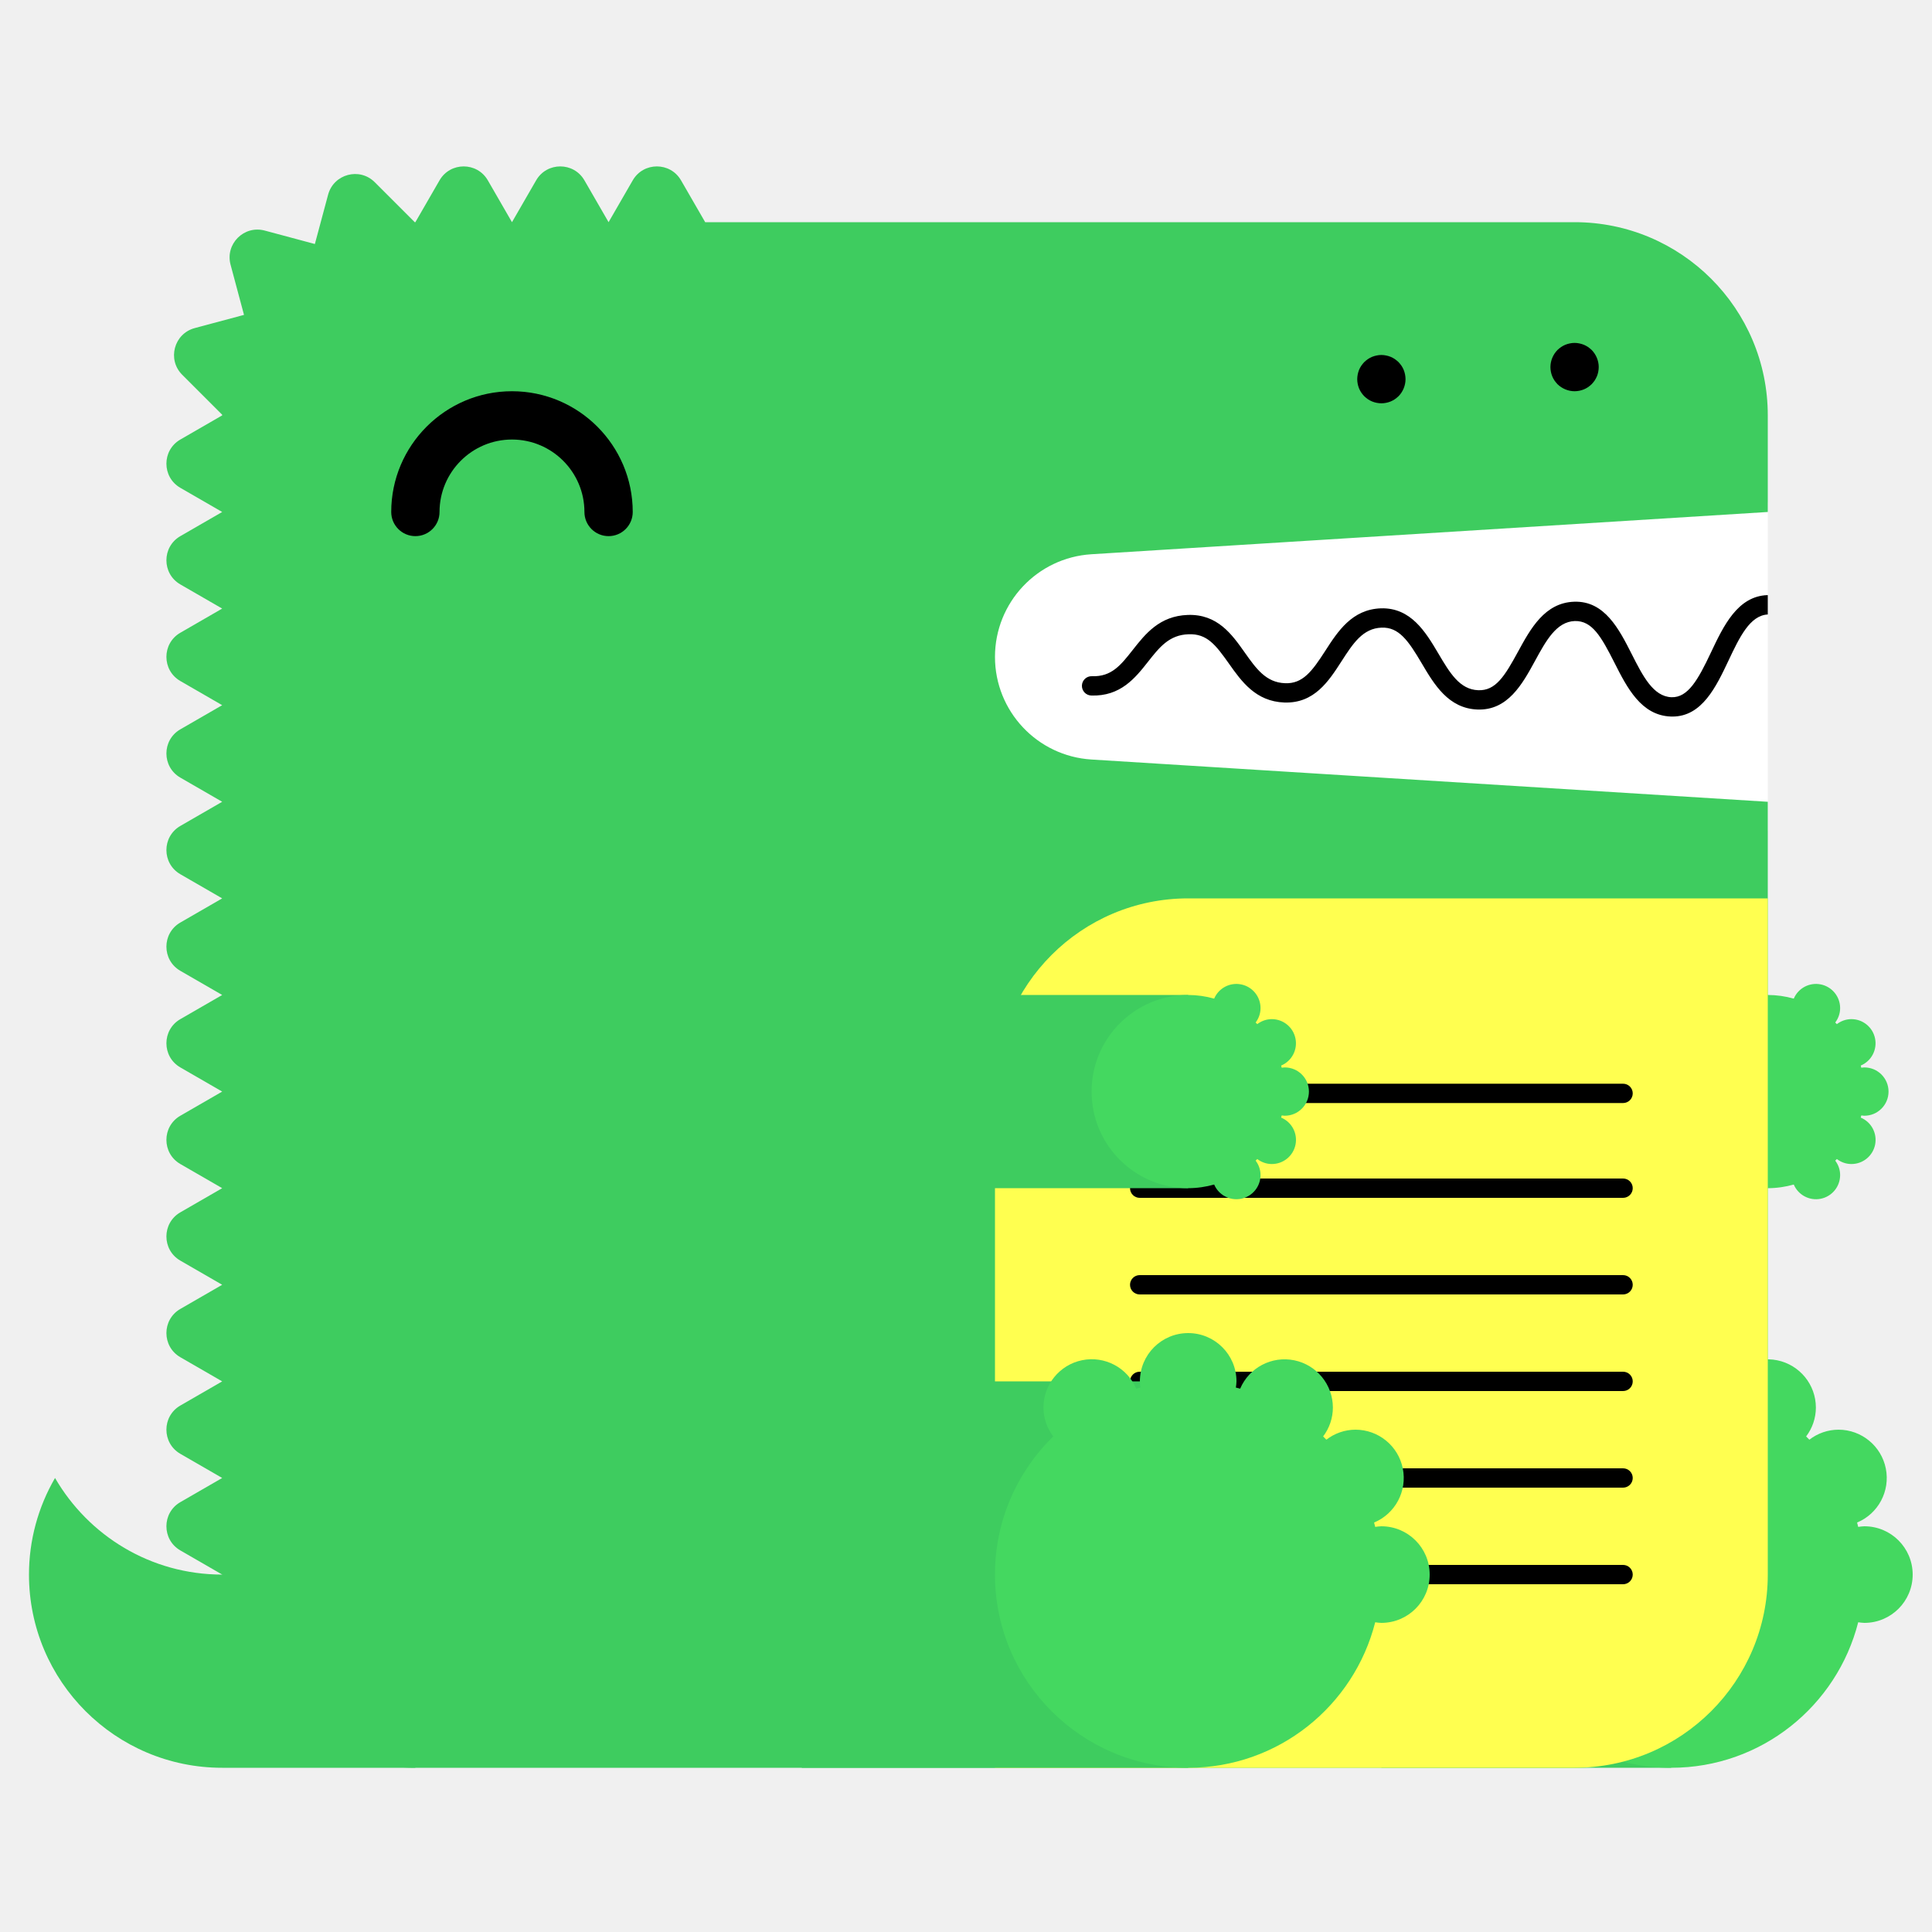
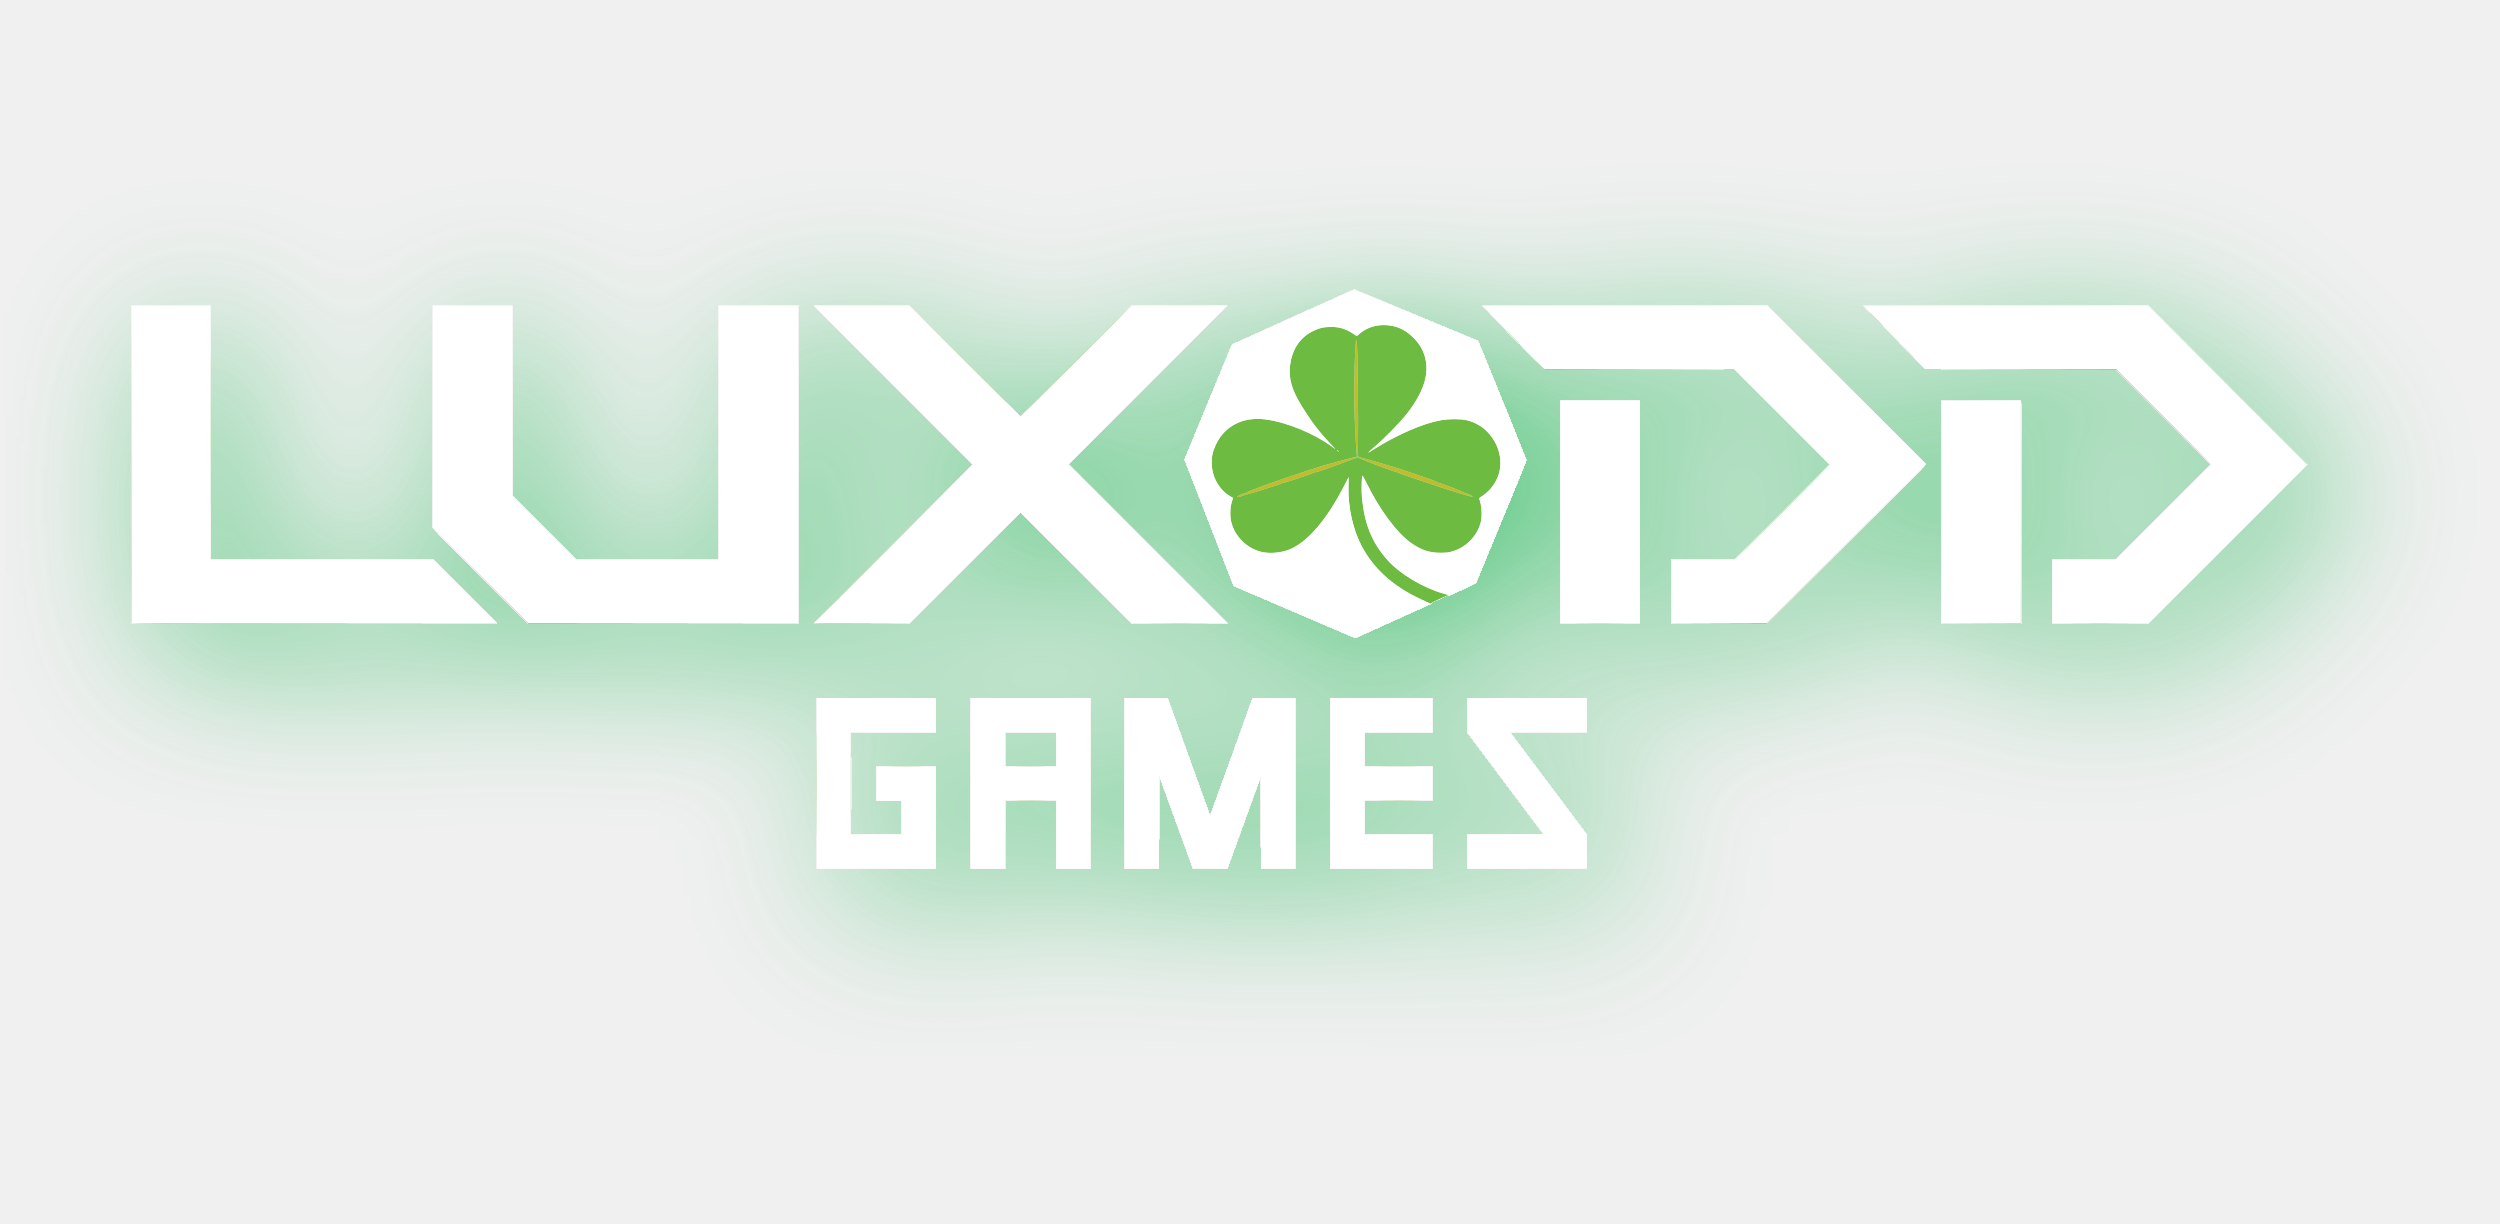
- <svg xmlns="http://www.w3.org/2000/svg" width="200" height="200" viewBox="0 0 200 200">
-   <g fill="none" fill-rule="evenodd">
-     <path fill="#FFF" d="M99 52h84v34H99z" />
-     <path d="M23 163c-7.398 0-13.843-4.027-17.303-10A19.886 19.886 0 0 0 3 163c0 11.046 8.954 20 20 20h20v-20H23z" fill="#3ECC5F" />
-     <path d="M112.98 57.376L183 53V43c0-11.046-8.954-20-20-20H73l-2.5-4.33c-1.112-1.925-3.889-1.925-5 0L63 23l-2.5-4.33c-1.111-1.925-3.889-1.925-5 0L53 23l-2.5-4.33c-1.111-1.925-3.889-1.925-5 0L43 23c-.022 0-.042.003-.065.003l-4.142-4.141c-1.57-1.571-4.252-.853-4.828 1.294l-1.369 5.104-5.192-1.392c-2.148-.575-4.111 1.389-3.535 3.536l1.39 5.193-5.102 1.367c-2.148.576-2.867 3.259-1.296 4.83l4.142 4.142c0 .021-.003.042-.003.064l-4.33 2.5c-1.925 1.111-1.925 3.889 0 5L23 53l-4.33 2.5c-1.925 1.111-1.925 3.889 0 5L23 63l-4.33 2.5c-1.925 1.111-1.925 3.889 0 5L23 73l-4.33 2.5c-1.925 1.111-1.925 3.889 0 5L23 83l-4.33 2.5c-1.925 1.111-1.925 3.889 0 5L23 93l-4.33 2.5c-1.925 1.111-1.925 3.889 0 5L23 103l-4.33 2.5c-1.925 1.111-1.925 3.889 0 5L23 113l-4.33 2.5c-1.925 1.111-1.925 3.889 0 5L23 123l-4.33 2.5c-1.925 1.111-1.925 3.889 0 5L23 133l-4.33 2.5c-1.925 1.111-1.925 3.889 0 5L23 143l-4.33 2.5c-1.925 1.111-1.925 3.889 0 5L23 153l-4.33 2.5c-1.925 1.111-1.925 3.889 0 5L23 163c0 11.046 8.954 20 20 20h120c11.046 0 20-8.954 20-20V83l-70.02-4.376A10.645 10.645 0 0 1 103 68c0-5.621 4.37-10.273 9.98-10.624" fill="#3ECC5F" />
-     <path fill="#3ECC5F" d="M143 183h30v-40h-30z" />
-     <path d="M193 158c-.219 0-.428.037-.639.064-.038-.15-.074-.301-.116-.451A5 5 0 0 0 190.32 148a4.96 4.96 0 0 0-3.016 1.036 26.531 26.531 0 0 0-.335-.336 4.955 4.955 0 0 0 1.011-2.987 5 5 0 0 0-9.599-1.959c-.148-.042-.297-.077-.445-.115.027-.211.064-.42.064-.639a5 5 0 0 0-5-5 5 5 0 0 0-5 5c0 .219.037.428.064.639-.148.038-.297.073-.445.115a4.998 4.998 0 0 0-9.599 1.959c0 1.125.384 2.151 1.011 2.987-3.717 3.632-6.031 8.693-6.031 14.3 0 11.046 8.954 20 20 20 9.339 0 17.16-6.41 19.361-15.064.211.027.42.064.639.064a5 5 0 0 0 5-5 5 5 0 0 0-5-5" fill="#44D860" />
-     <path fill="#3ECC5F" d="M153 123h30v-20h-30z" />
-     <path d="M193 115.5a2.5 2.5 0 1 0 0-5c-.109 0-.214.019-.319.032-.02-.075-.037-.15-.058-.225a2.501 2.501 0 0 0-.963-4.807c-.569 0-1.088.197-1.508.518a6.653 6.653 0 0 0-.168-.168c.314-.417.506-.931.506-1.494a2.5 2.5 0 0 0-4.8-.979A9.987 9.987 0 0 0 183 103c-5.522 0-10 4.478-10 10s4.478 10 10 10c.934 0 1.833-.138 2.69-.377a2.5 2.5 0 0 0 4.8-.979c0-.563-.192-1.077-.506-1.494.057-.055.113-.111.168-.168.42.321.939.518 1.508.518a2.5 2.5 0 0 0 .963-4.807c.021-.074.038-.15.058-.225.105.013.21.032.319.032" fill="#44D860" />
-     <path d="M63 55.5a2.5 2.5 0 0 1-2.5-2.5c0-4.136-3.364-7.5-7.5-7.5s-7.5 3.364-7.5 7.5a2.5 2.5 0 1 1-5 0c0-6.893 5.607-12.5 12.5-12.5S65.5 46.107 65.5 53a2.5 2.5 0 0 1-2.5 2.5" fill="#000" />
-     <path d="M103 183h60c11.046 0 20-8.954 20-20V93h-60c-11.046 0-20 8.954-20 20v70z" fill="#FFFF50" />
-     <path d="M168.02 124h-50.04a1 1 0 1 1 0-2h50.04a1 1 0 1 1 0 2m0 20h-50.04a1 1 0 1 1 0-2h50.04a1 1 0 1 1 0 2m0 20h-50.04a1 1 0 1 1 0-2h50.04a1 1 0 1 1 0 2m0-49.814h-50.04a1 1 0 1 1 0-2h50.04a1 1 0 1 1 0 2m0 19.814h-50.04a1 1 0 1 1 0-2h50.04a1 1 0 1 1 0 2m0 20h-50.04a1 1 0 1 1 0-2h50.04a1 1 0 1 1 0 2M183 61.611c-.012 0-.022-.006-.034-.005-3.09.105-4.552 3.196-5.842 5.923-1.346 2.85-2.387 4.703-4.093 4.647-1.889-.068-2.969-2.202-4.113-4.46-1.314-2.594-2.814-5.536-5.963-5.426-3.046.104-4.513 2.794-5.807 5.167-1.377 2.528-2.314 4.065-4.121 3.994-1.927-.07-2.951-1.805-4.136-3.813-1.321-2.236-2.848-4.75-5.936-4.664-2.994.103-4.465 2.385-5.763 4.4-1.373 2.13-2.335 3.428-4.165 3.351-1.973-.07-2.992-1.51-4.171-3.177-1.324-1.873-2.816-3.993-5.895-3.89-2.928.1-4.399 1.97-5.696 3.618-1.232 1.564-2.194 2.802-4.229 2.724a1 1 0 0 0-.072 2c3.017.101 4.545-1.8 5.872-3.487 1.177-1.496 2.193-2.787 4.193-2.855 1.926-.082 2.829 1.115 4.195 3.045 1.297 1.834 2.769 3.914 5.731 4.021 3.103.104 4.596-2.215 5.918-4.267 1.182-1.834 2.202-3.417 4.15-3.484 1.793-.067 2.769 1.35 4.145 3.681 1.297 2.197 2.766 4.686 5.787 4.796 3.125.108 4.634-2.62 5.949-5.035 1.139-2.088 2.214-4.06 4.119-4.126 1.793-.042 2.728 1.595 4.111 4.33 1.292 2.553 2.757 5.445 5.825 5.556l.169.003c3.064 0 4.518-3.075 5.805-5.794 1.139-2.41 2.217-4.68 4.067-4.773v-2z" fill="#000" />
-     <path fill="#3ECC5F" d="M83 183h40v-40H83z" />
-     <path d="M143 158c-.219 0-.428.037-.639.064-.038-.15-.074-.301-.116-.451A5 5 0 0 0 140.32 148a4.96 4.96 0 0 0-3.016 1.036 26.531 26.531 0 0 0-.335-.336 4.955 4.955 0 0 0 1.011-2.987 5 5 0 0 0-9.599-1.959c-.148-.042-.297-.077-.445-.115.027-.211.064-.42.064-.639a5 5 0 0 0-5-5 5 5 0 0 0-5 5c0 .219.037.428.064.639-.148.038-.297.073-.445.115a4.998 4.998 0 0 0-9.599 1.959c0 1.125.384 2.151 1.011 2.987-3.717 3.632-6.031 8.693-6.031 14.3 0 11.046 8.954 20 20 20 9.339 0 17.16-6.41 19.361-15.064.211.027.42.064.639.064a5 5 0 0 0 5-5 5 5 0 0 0-5-5" fill="#44D860" />
-     <path fill="#3ECC5F" d="M83 123h40v-20H83z" />
-     <path d="M133 115.5a2.5 2.5 0 1 0 0-5c-.109 0-.214.019-.319.032-.02-.075-.037-.15-.058-.225a2.501 2.501 0 0 0-.963-4.807c-.569 0-1.088.197-1.508.518a6.653 6.653 0 0 0-.168-.168c.314-.417.506-.931.506-1.494a2.5 2.5 0 0 0-4.8-.979A9.987 9.987 0 0 0 123 103c-5.522 0-10 4.478-10 10s4.478 10 10 10c.934 0 1.833-.138 2.69-.377a2.5 2.5 0 0 0 4.8-.979c0-.563-.192-1.077-.506-1.494.057-.055.113-.111.168-.168.42.321.939.518 1.508.518a2.5 2.5 0 0 0 .963-4.807c.021-.074.038-.15.058-.225.105.013.21.032.319.032" fill="#44D860" />
-     <path d="M143 41.75c-.16 0-.33-.02-.49-.05a2.52 2.52 0 0 1-.47-.14c-.15-.06-.29-.14-.431-.23-.13-.09-.259-.2-.38-.31-.109-.12-.219-.24-.309-.38s-.17-.28-.231-.43a2.619 2.619 0 0 1-.189-.96c0-.16.02-.33.05-.49.03-.16.08-.31.139-.47.061-.15.141-.29.231-.43.09-.13.2-.26.309-.38.121-.11.25-.22.38-.31.141-.09.281-.17.431-.23.149-.06.31-.11.47-.14.32-.07.65-.07.98 0 .159.03.32.08.47.14.149.06.29.14.43.23.13.09.259.2.38.31.11.12.22.25.31.38.09.14.17.28.23.43.06.16.11.31.14.47.029.16.05.33.05.49 0 .66-.271 1.31-.73 1.77-.121.11-.25.22-.38.31-.14.09-.281.17-.43.23a2.565 2.565 0 0 1-.96.19m20-1.25c-.66 0-1.3-.27-1.771-.73a3.802 3.802 0 0 1-.309-.38c-.09-.14-.17-.28-.231-.43a2.619 2.619 0 0 1-.189-.96c0-.66.27-1.3.729-1.77.121-.11.25-.22.38-.31.141-.09.281-.17.431-.23.149-.06.31-.11.47-.14.32-.07.66-.07.98 0 .159.03.32.08.47.14.149.06.29.14.43.23.13.09.259.2.38.31.459.47.73 1.11.73 1.77 0 .16-.021.33-.05.49-.03.16-.08.32-.14.47-.07.15-.14.29-.23.43-.09.13-.2.26-.31.38-.121.11-.25.22-.38.31-.14.09-.281.17-.43.23a2.565 2.565 0 0 1-.96.19" fill="#000" />
+ <svg xmlns="http://www.w3.org/2000/svg" width="143" height="70" viewBox="0 0 323 116" fill="none">
+   <g filter="url(#filter0_d_1661_21074)">
+     <path d="M159.84 43.112C159.84 43.062 160.737 42.651 160.846 42.651C160.891 42.651 160.993 42.614 161.073 42.57C161.229 42.483 162.258 42.067 162.805 41.87C162.989 41.803 163.459 41.63 163.849 41.485C165.5 40.871 167.019 40.354 168.903 39.765C171.577 38.929 171.98 38.808 172.102 38.808C172.159 38.808 172.27 38.775 172.35 38.735C172.43 38.694 172.74 38.598 173.038 38.522C173.337 38.445 173.971 38.282 174.447 38.16L175.312 37.939L175.257 37.225C174.977 33.591 174.895 29.302 175.037 25.693C175.226 20.871 175.354 21.96 175.438 29.118C175.474 32.082 175.481 35.258 175.455 36.177C175.422 37.313 175.436 37.877 175.496 37.94C175.546 37.991 175.868 38.098 176.212 38.177C176.557 38.257 177.064 38.391 177.34 38.476C177.616 38.562 178.123 38.712 178.468 38.809C179.732 39.169 181.483 39.716 181.934 39.893C182.026 39.929 182.665 40.148 183.354 40.38C185.06 40.953 185.605 41.159 185.638 41.243C185.653 41.282 185.746 41.314 185.845 41.314C186.035 41.314 188.977 42.452 189.114 42.578C189.158 42.618 189.241 42.651 189.3 42.651C189.446 42.651 190.354 43.072 190.307 43.118C190.268 43.158 189.667 43.009 188.951 42.783C188.721 42.711 188.101 42.522 187.573 42.364C187.045 42.206 185.503 41.696 184.148 41.231C182.793 40.766 181.496 40.328 181.266 40.258C181.036 40.187 180.813 40.095 180.769 40.054C180.725 40.012 180.634 39.978 180.566 39.978C180.452 39.978 177.747 39.013 177.173 38.767C177.035 38.708 176.697 38.575 176.421 38.47C176.146 38.365 175.882 38.254 175.836 38.221C175.59 38.05 175.209 38.075 174.658 38.298C174.341 38.427 173.857 38.612 173.581 38.709C173.305 38.807 172.666 39.041 172.161 39.23C170.869 39.714 170.041 39.978 169.81 39.978C169.702 39.978 169.613 40.008 169.613 40.045C169.613 40.082 169.341 40.197 169.008 40.3C168.675 40.404 168.327 40.52 168.235 40.558C167.756 40.758 165.954 41.316 165.792 41.315C165.688 41.315 165.604 41.345 165.604 41.383C165.604 41.42 165.256 41.556 164.831 41.685C164.406 41.813 163.852 41.986 163.599 42.069C162.622 42.389 161.775 42.643 161.093 42.821C160.702 42.923 160.347 43.04 160.303 43.079C160.221 43.154 159.84 43.182 159.84 43.112Z" fill="#C4BB29" />
+     <path d="M105.5 80.157C105.5 74.07 105.51 71.579 105.522 74.623C105.535 77.667 105.535 82.647 105.522 85.691C105.51 88.735 105.5 86.245 105.5 80.157ZM109.927 80.157C109.927 76.505 109.937 75.01 109.95 76.837C109.962 78.663 109.962 81.651 109.95 83.478C109.937 85.304 109.927 83.81 109.927 80.157ZM131.454 82.35C132.358 82.336 133.862 82.336 134.795 82.35C135.729 82.363 134.989 82.374 133.151 82.374C131.313 82.374 130.55 82.364 131.454 82.35ZM178.495 82.35C179.727 82.337 181.719 82.337 182.922 82.35C184.125 82.363 183.117 82.374 180.682 82.374C178.247 82.374 177.262 82.363 178.495 82.35ZM115.129 77.923C116.197 77.909 117.945 77.909 119.013 77.923C120.081 77.936 119.207 77.947 117.071 77.947C114.935 77.947 114.061 77.936 115.129 77.923ZM131.454 77.923C132.358 77.909 133.862 77.909 134.795 77.923C135.729 77.936 134.989 77.947 133.151 77.947C131.313 77.947 130.55 77.936 131.454 77.923ZM178.495 77.923C179.727 77.91 181.719 77.91 182.922 77.923C184.125 77.936 183.117 77.946 180.682 77.946C178.247 77.946 177.262 77.936 178.495 77.923ZM16.953 59.42C16.931 59.362 16.923 50.106 16.935 38.85L16.957 18.384L16.977 38.912L16.998 59.441L40.617 59.462L64.236 59.483L40.615 59.504C21.779 59.52 16.985 59.503 16.953 59.42ZM62.064 53.322L55.883 47.12L62.064 53.28L68.246 59.44L85.704 59.462L103.163 59.483L85.704 59.504L68.245 59.525L62.064 53.322ZM105.209 59.462C105.209 59.427 109.823 54.794 115.463 49.166L125.717 38.934L115.485 49.187L105.252 59.44L111.391 59.462L117.53 59.484L111.37 59.504C107.982 59.515 105.209 59.496 105.209 59.462ZM149.246 59.462C150.931 59.449 153.713 59.449 155.427 59.462C157.142 59.474 155.764 59.485 152.364 59.485C148.964 59.485 147.561 59.474 149.246 59.462ZM204.181 59.462C205.62 59.449 207.951 59.449 209.36 59.462C210.77 59.475 209.592 59.485 206.744 59.485C203.895 59.485 202.742 59.475 204.181 59.462ZM222.114 59.462L228.295 59.44L238.57 49.187L248.845 38.934L238.57 49.229L228.296 59.524L222.114 59.504L215.933 59.484L222.114 59.462ZM255.924 59.462L261.082 59.44L261.103 45.072L261.125 30.705V45.094V59.483L255.946 59.483L250.767 59.484L255.924 59.462ZM268.245 59.462C269.957 59.449 272.757 59.449 274.468 59.462C276.18 59.474 274.78 59.485 271.357 59.485C267.934 59.485 266.534 59.474 268.245 59.462ZM184.566 56.837C184.405 56.759 183.728 56.431 183.062 56.108C179.828 54.542 177.468 52.37 175.974 49.584C174.81 47.412 174.161 44.522 174.222 41.787L174.249 40.586L173.575 41.89C171.499 45.899 169.216 48.634 167.007 49.758C165.828 50.357 164.069 50.552 162.847 50.219C161.079 49.737 159.646 48.333 159.129 46.577C158.873 45.708 158.906 44.454 159.208 43.584L159.314 43.277L158.93 43.055C158.318 42.703 157.875 42.274 157.424 41.6C156.84 40.728 156.566 39.842 156.558 38.808C156.551 37.843 156.669 37.311 157.093 36.395C158.204 33.994 160.585 32.768 163.441 33.125C166.206 33.471 169.849 34.966 172.161 36.702C172.662 37.078 172.661 37.078 171.909 36.294C170.496 34.821 169.524 33.553 168.24 31.504C166.911 29.385 166.46 27.838 166.675 26.134C166.928 24.134 167.918 22.61 169.498 21.79C170.364 21.34 171.005 21.182 171.964 21.184C173.088 21.185 173.873 21.425 174.831 22.061L175.289 22.366L175.688 22.033C177.28 20.707 179.634 20.571 181.533 21.694C182.188 22.082 183.138 23.036 183.519 23.689C185.017 26.255 184.367 29.215 181.543 32.691C180.812 33.591 178.757 35.678 177.758 36.535C176.519 37.598 176.508 37.618 177.507 36.989C180.478 35.117 183.715 33.711 186.132 33.242C187.114 33.052 188.76 33.052 189.534 33.242C190.755 33.541 191.774 34.197 192.578 35.199C194.32 37.371 194.268 40.355 192.455 42.231C192.166 42.531 191.739 42.889 191.507 43.027C191.217 43.198 191.098 43.317 191.13 43.403C191.423 44.19 191.515 45.594 191.326 46.37C190.896 48.13 189.547 49.565 187.782 50.142C187.224 50.325 186.954 50.362 186.153 50.366C184.701 50.374 183.611 50.013 182.31 49.094C180.472 47.796 178.261 44.82 176.547 41.334C176.294 40.821 176.065 40.399 176.037 40.398C175.931 40.392 175.88 42.317 175.964 43.194C176.294 46.673 177.24 49.006 179.241 51.275C180.824 53.071 183.908 54.925 186.485 55.63L187.131 55.807L186.019 56.302C185.407 56.574 184.896 56.838 184.882 56.888C184.867 56.949 184.758 56.931 184.566 56.837ZM160.304 43.079C160.347 43.04 160.702 42.923 161.093 42.821C161.775 42.643 162.622 42.389 163.599 42.069C163.852 41.986 164.406 41.813 164.831 41.685C165.256 41.556 165.604 41.42 165.604 41.383C165.604 41.345 165.688 41.315 165.792 41.315C165.954 41.316 167.756 40.758 168.235 40.558C168.327 40.52 168.675 40.404 169.008 40.3C169.341 40.197 169.613 40.082 169.613 40.045C169.613 40.008 169.702 39.978 169.811 39.978C170.041 39.978 170.869 39.714 172.161 39.231C172.666 39.041 173.306 38.807 173.581 38.709C173.857 38.612 174.341 38.427 174.658 38.298C175.209 38.075 175.59 38.05 175.837 38.221C175.883 38.254 176.146 38.365 176.421 38.47C176.697 38.575 177.035 38.708 177.173 38.767C177.747 39.013 180.452 39.978 180.566 39.978C180.634 39.978 180.726 40.012 180.769 40.054C180.813 40.095 181.037 40.187 181.266 40.258C181.496 40.328 182.793 40.766 184.148 41.231C185.503 41.696 187.045 42.206 187.573 42.364C188.101 42.522 188.722 42.711 188.951 42.783C189.667 43.009 190.268 43.158 190.308 43.118C190.354 43.072 189.447 42.651 189.3 42.651C189.241 42.651 189.158 42.618 189.114 42.578C188.978 42.452 186.035 41.314 185.846 41.314C185.747 41.314 185.653 41.282 185.638 41.243C185.605 41.159 185.06 40.953 183.355 40.38C182.665 40.148 182.026 39.929 181.934 39.893C181.483 39.716 179.732 39.169 178.468 38.809C178.123 38.712 177.616 38.562 177.34 38.477C177.064 38.391 176.557 38.257 176.212 38.177C175.868 38.098 175.546 37.991 175.496 37.94C175.436 37.877 175.422 37.313 175.455 36.177C175.513 34.132 175.399 23.923 175.31 23.229C175.255 22.794 175.239 22.761 175.19 22.979C175.159 23.116 175.09 24.338 175.037 25.694C174.895 29.302 174.977 33.591 175.257 37.225L175.313 37.939L174.447 38.16C173.971 38.282 173.337 38.445 173.038 38.522C172.74 38.598 172.43 38.694 172.35 38.735C172.27 38.775 172.159 38.808 172.102 38.808C171.75 38.808 166.25 40.592 163.85 41.485C163.459 41.63 162.989 41.803 162.805 41.87C162.258 42.067 161.229 42.483 161.073 42.57C160.993 42.614 160.891 42.651 160.846 42.651C160.737 42.651 159.84 43.062 159.84 43.112C159.84 43.182 160.221 43.155 160.304 43.079ZM172.955 37.273C172.955 37.256 172.889 37.19 172.808 37.127C172.676 37.023 172.673 37.026 172.777 37.158C172.886 37.297 172.955 37.342 172.955 37.273ZM27.23 34.84C27.23 25.79 27.24 22.075 27.252 26.585C27.264 31.095 27.264 38.5 27.252 43.041C27.24 47.581 27.23 43.891 27.23 34.84ZM230.258 45.115C233.635 41.738 236.417 38.975 236.439 38.975C236.462 38.975 233.719 41.738 230.342 45.115C226.965 48.492 224.184 51.255 224.161 51.255C224.138 51.255 226.882 48.492 230.258 45.115ZM279.543 32.836L273.404 26.696L261.083 26.675L248.761 26.654L261.082 26.633L273.404 26.612L279.585 32.794C282.984 36.194 285.747 38.975 285.724 38.975C285.701 38.975 282.92 36.212 279.543 32.836ZM287.771 28.68L277.496 18.384L287.792 28.659C293.454 34.31 298.087 38.943 298.087 38.954C298.087 38.966 298.078 38.975 298.066 38.975C298.055 38.975 293.422 34.342 287.771 28.68ZM138.998 25.61C142.949 21.659 146.201 18.426 146.224 18.426C146.247 18.426 143.033 21.659 139.082 25.61C135.131 29.561 131.88 32.794 131.857 32.794C131.834 32.794 135.047 29.561 138.998 25.61ZM123.712 24.67L117.447 18.384L123.733 24.649C127.19 28.095 130.019 30.923 130.019 30.935C130.019 30.947 130.009 30.956 129.997 30.956C129.986 30.956 127.157 28.127 123.712 24.67ZM198.848 25.965L198.14 25.234L198.851 25.923L199.563 26.612L211.883 26.633L224.202 26.655L211.879 26.675L199.556 26.696L198.848 25.965ZM246.295 24.127L245.336 23.146L246.318 24.105C247.229 24.996 247.337 25.109 247.277 25.109C247.265 25.109 246.823 24.667 246.295 24.127ZM195.298 22.331L194.381 21.392L195.321 22.309C196.194 23.161 196.298 23.271 196.238 23.271C196.226 23.271 195.803 22.848 195.298 22.331ZM242.413 20.18C241.863 19.629 241.432 19.178 241.455 19.178C241.478 19.178 241.946 19.629 242.496 20.18C243.046 20.732 243.477 21.183 243.454 21.183C243.431 21.183 242.962 20.732 242.413 20.18ZM191.956 18.906L191.457 18.384L191.979 18.883C192.266 19.157 192.501 19.392 192.501 19.405C192.501 19.467 192.419 19.391 191.956 18.906Z" fill="#6EBB42" />
+     <path d="M105.542 80.157V69.131H113.227H120.912V71.345V73.558H115.399H109.886V80.157V86.757H113.186H116.485V84.585V82.413H114.856H113.227V80.199V77.986H117.07H120.912V84.585V91.184H113.227H105.542V80.157ZM125.423 80.157V69.131H133.15H140.877V80.157V91.184H138.663H136.45V86.757V82.329H133.15H129.85V86.757V91.184H127.637H125.423V80.157ZM136.45 75.772V73.558H133.15H129.85V75.772V77.986H133.15H136.45V75.772ZM145.304 80.156V69.129L148.081 69.151L150.858 69.173L152.088 72.598C152.765 74.481 153.618 76.85 153.983 77.86C154.348 78.871 154.985 80.638 155.398 81.786C156.324 84.359 156.327 84.366 156.373 84.32C156.41 84.283 161.844 69.231 161.844 69.165C161.844 69.146 163.084 69.131 164.6 69.131H167.357V80.157V91.184H165.144H162.931L162.909 85.213L162.888 79.242L161.031 84.356C160.009 87.17 159.036 89.857 158.867 90.329L158.562 91.186L156.353 91.164L154.145 91.142L151.959 85.128L149.773 79.113L149.752 85.148L149.73 91.184H147.517H145.304L145.304 80.156ZM171.868 80.157V69.131H178.467H185.066V71.344V73.558H180.68H176.295V75.772V77.985H180.68H185.066V80.157V82.329H180.68H176.295V84.543V86.756H180.68H185.066V88.97V91.184H178.467H171.868V80.157ZM189.577 88.971V86.758L194.511 86.736L199.444 86.715L194.511 80.137L189.577 73.559V71.345V69.131H197.304H205.03V71.345V73.558H200.06H195.09L200.06 80.185L205.03 86.812V88.998V91.184H197.304H189.577V88.971ZM167.246 57.995L159.409 54.634L158.548 52.422C158.075 51.206 156.648 47.536 155.377 44.266L153.065 38.322L156.113 30.913C157.789 26.838 159.173 23.492 159.188 23.477C159.203 23.461 162.757 21.852 167.085 19.901L174.954 16.354L182.955 19.678L190.955 23.002L194.065 30.634C195.776 34.831 197.176 38.324 197.177 38.395C197.178 38.466 196.836 39.349 196.417 40.358C195.84 41.749 190.9 53.716 190.691 54.231C190.67 54.282 189.894 54.668 188.966 55.089L187.28 55.852L186.554 55.651C183.879 54.91 180.842 53.093 179.24 51.276C177.239 49.006 176.293 46.673 175.962 43.194C175.879 42.317 175.93 40.393 176.036 40.398C176.063 40.399 176.293 40.821 176.546 41.335C178.26 44.82 180.471 47.797 182.309 49.095C183.61 50.013 184.7 50.374 186.152 50.366C186.953 50.362 187.223 50.325 187.781 50.143C189.546 49.565 190.895 48.13 191.325 46.371C191.514 45.594 191.422 44.19 191.129 43.403C191.097 43.317 191.216 43.199 191.505 43.027C192.494 42.441 193.397 41.19 193.713 39.971C194.326 37.606 192.972 34.772 190.702 33.67C189.819 33.241 189.12 33.099 187.906 33.1C186.795 33.101 185.912 33.236 184.683 33.592C182.723 34.16 179.8 35.543 177.506 36.989C176.507 37.618 176.518 37.598 177.757 36.535C178.756 35.678 180.811 33.591 181.542 32.691C182.684 31.286 183.568 29.774 183.974 28.534C184.706 26.298 184.21 24.135 182.605 22.561C181.535 21.512 180.473 21.027 179.093 20.957C177.766 20.89 176.629 21.249 175.687 22.034L175.288 22.366L174.83 22.061C173.872 21.425 173.087 21.185 171.963 21.184C171.004 21.183 170.363 21.34 169.497 21.79C167.917 22.611 166.926 24.134 166.674 26.134C166.459 27.838 166.909 29.385 168.239 31.504C169.523 33.553 170.495 34.821 171.908 36.294C172.66 37.078 172.66 37.078 172.16 36.703C169.848 34.966 166.205 33.471 163.439 33.125C160.584 32.768 158.203 33.995 157.092 36.395C156.668 37.312 156.55 37.843 156.557 38.808C156.57 40.556 157.507 42.236 158.928 43.056L159.313 43.277L159.207 43.584C158.905 44.455 158.872 45.708 159.128 46.577C159.645 48.334 161.078 49.737 162.846 50.219C164.068 50.552 165.827 50.357 167.006 49.758C169.215 48.634 171.498 45.899 173.574 41.89L174.248 40.587L174.221 41.787C174.16 44.523 174.809 47.413 175.973 49.584C177.627 52.668 180.391 55.032 184.314 56.717L184.857 56.951L184.523 57.1C184.339 57.181 182.146 58.174 179.65 59.305C177.153 60.437 175.105 61.361 175.097 61.359C175.089 61.357 171.557 59.844 167.246 57.995ZM16.997 38.934V18.426H22.093H27.188V34.841V51.255H41.577H55.966L60.058 55.348L64.151 59.441H40.574H16.997V38.934ZM62.084 53.28L55.923 47.12V32.773V18.426H61.061H66.198V30.727V43.028L70.312 47.141L74.427 51.255H83.657H92.887L92.866 34.841L92.844 18.426H97.982H103.12V38.934V59.441H85.682H68.244L62.084 53.28ZM115.483 49.208L125.715 38.975L115.441 28.701L105.167 18.426H111.298H117.428L124.651 25.621L131.874 32.816L139.07 25.621L146.265 18.426H152.405H158.544L148.29 28.68L138.037 38.934L148.29 49.187L158.544 59.441H152.363H146.182L139.018 52.278L131.855 45.116L124.692 52.278L117.529 59.441H111.39H105.25L115.483 49.208ZM201.605 45.074V30.706H206.743H211.88V45.074V59.441H206.743H201.605V45.074ZM215.973 55.348V51.255H220.087H224.202L230.341 45.115L236.48 38.975L230.299 32.794L224.118 26.613H211.825H199.531L195.546 22.54L191.56 18.468L209.927 18.447L228.294 18.426L238.548 28.68L248.802 38.933L238.548 49.187L228.295 59.441H222.134H215.973V55.348ZM250.827 45.094L250.848 30.747L255.965 30.726L261.081 30.704V45.073V59.441H255.944H250.806L250.827 45.094ZM265.174 55.348V51.255H269.288H273.403L279.563 45.094L285.723 38.933L279.563 32.773L273.402 26.613L261.081 26.612L248.76 26.612L244.782 22.54L240.805 18.468L259.15 18.447L277.495 18.426L287.77 28.701L298.044 38.975L287.812 49.208L277.579 59.441H271.377H265.174V55.348ZM172.776 37.159C172.672 37.026 172.675 37.023 172.807 37.127C172.947 37.236 172.991 37.305 172.922 37.305C172.905 37.305 172.839 37.239 172.776 37.159Z" fill="white" />
  </g>
+   <defs>
+     <filter id="filter0_d_1661_21074" x="0.73" y="0.154" width="321.558" height="115.233" filterUnits="userSpaceOnUse" color-interpolation-filters="sRGB">
+       <feFlood flood-opacity="0" result="BackgroundImageFix" />
+       <feColorMatrix in="SourceAlpha" type="matrix" values="0 0 0 0 0 0 0 0 0 0 0 0 0 0 0 0 0 0 127 0" result="hardAlpha" />
+       <feOffset dx="4" dy="4" />
+       <feGaussianBlur stdDeviation="10.1" />
+       <feComposite in2="hardAlpha" operator="out" />
+       <feColorMatrix type="matrix" values="0 0 0 0 0.118 0 0 0 0 0.722 0 0 0 0 0.329 0 0 0 0.77 0" />
+       <feBlend mode="normal" in2="BackgroundImageFix" result="effect1_dropShadow_1661_21074" />
+       <feBlend mode="normal" in="SourceGraphic" in2="effect1_dropShadow_1661_21074" result="shape" />
+     </filter>
+   </defs>
</svg>
